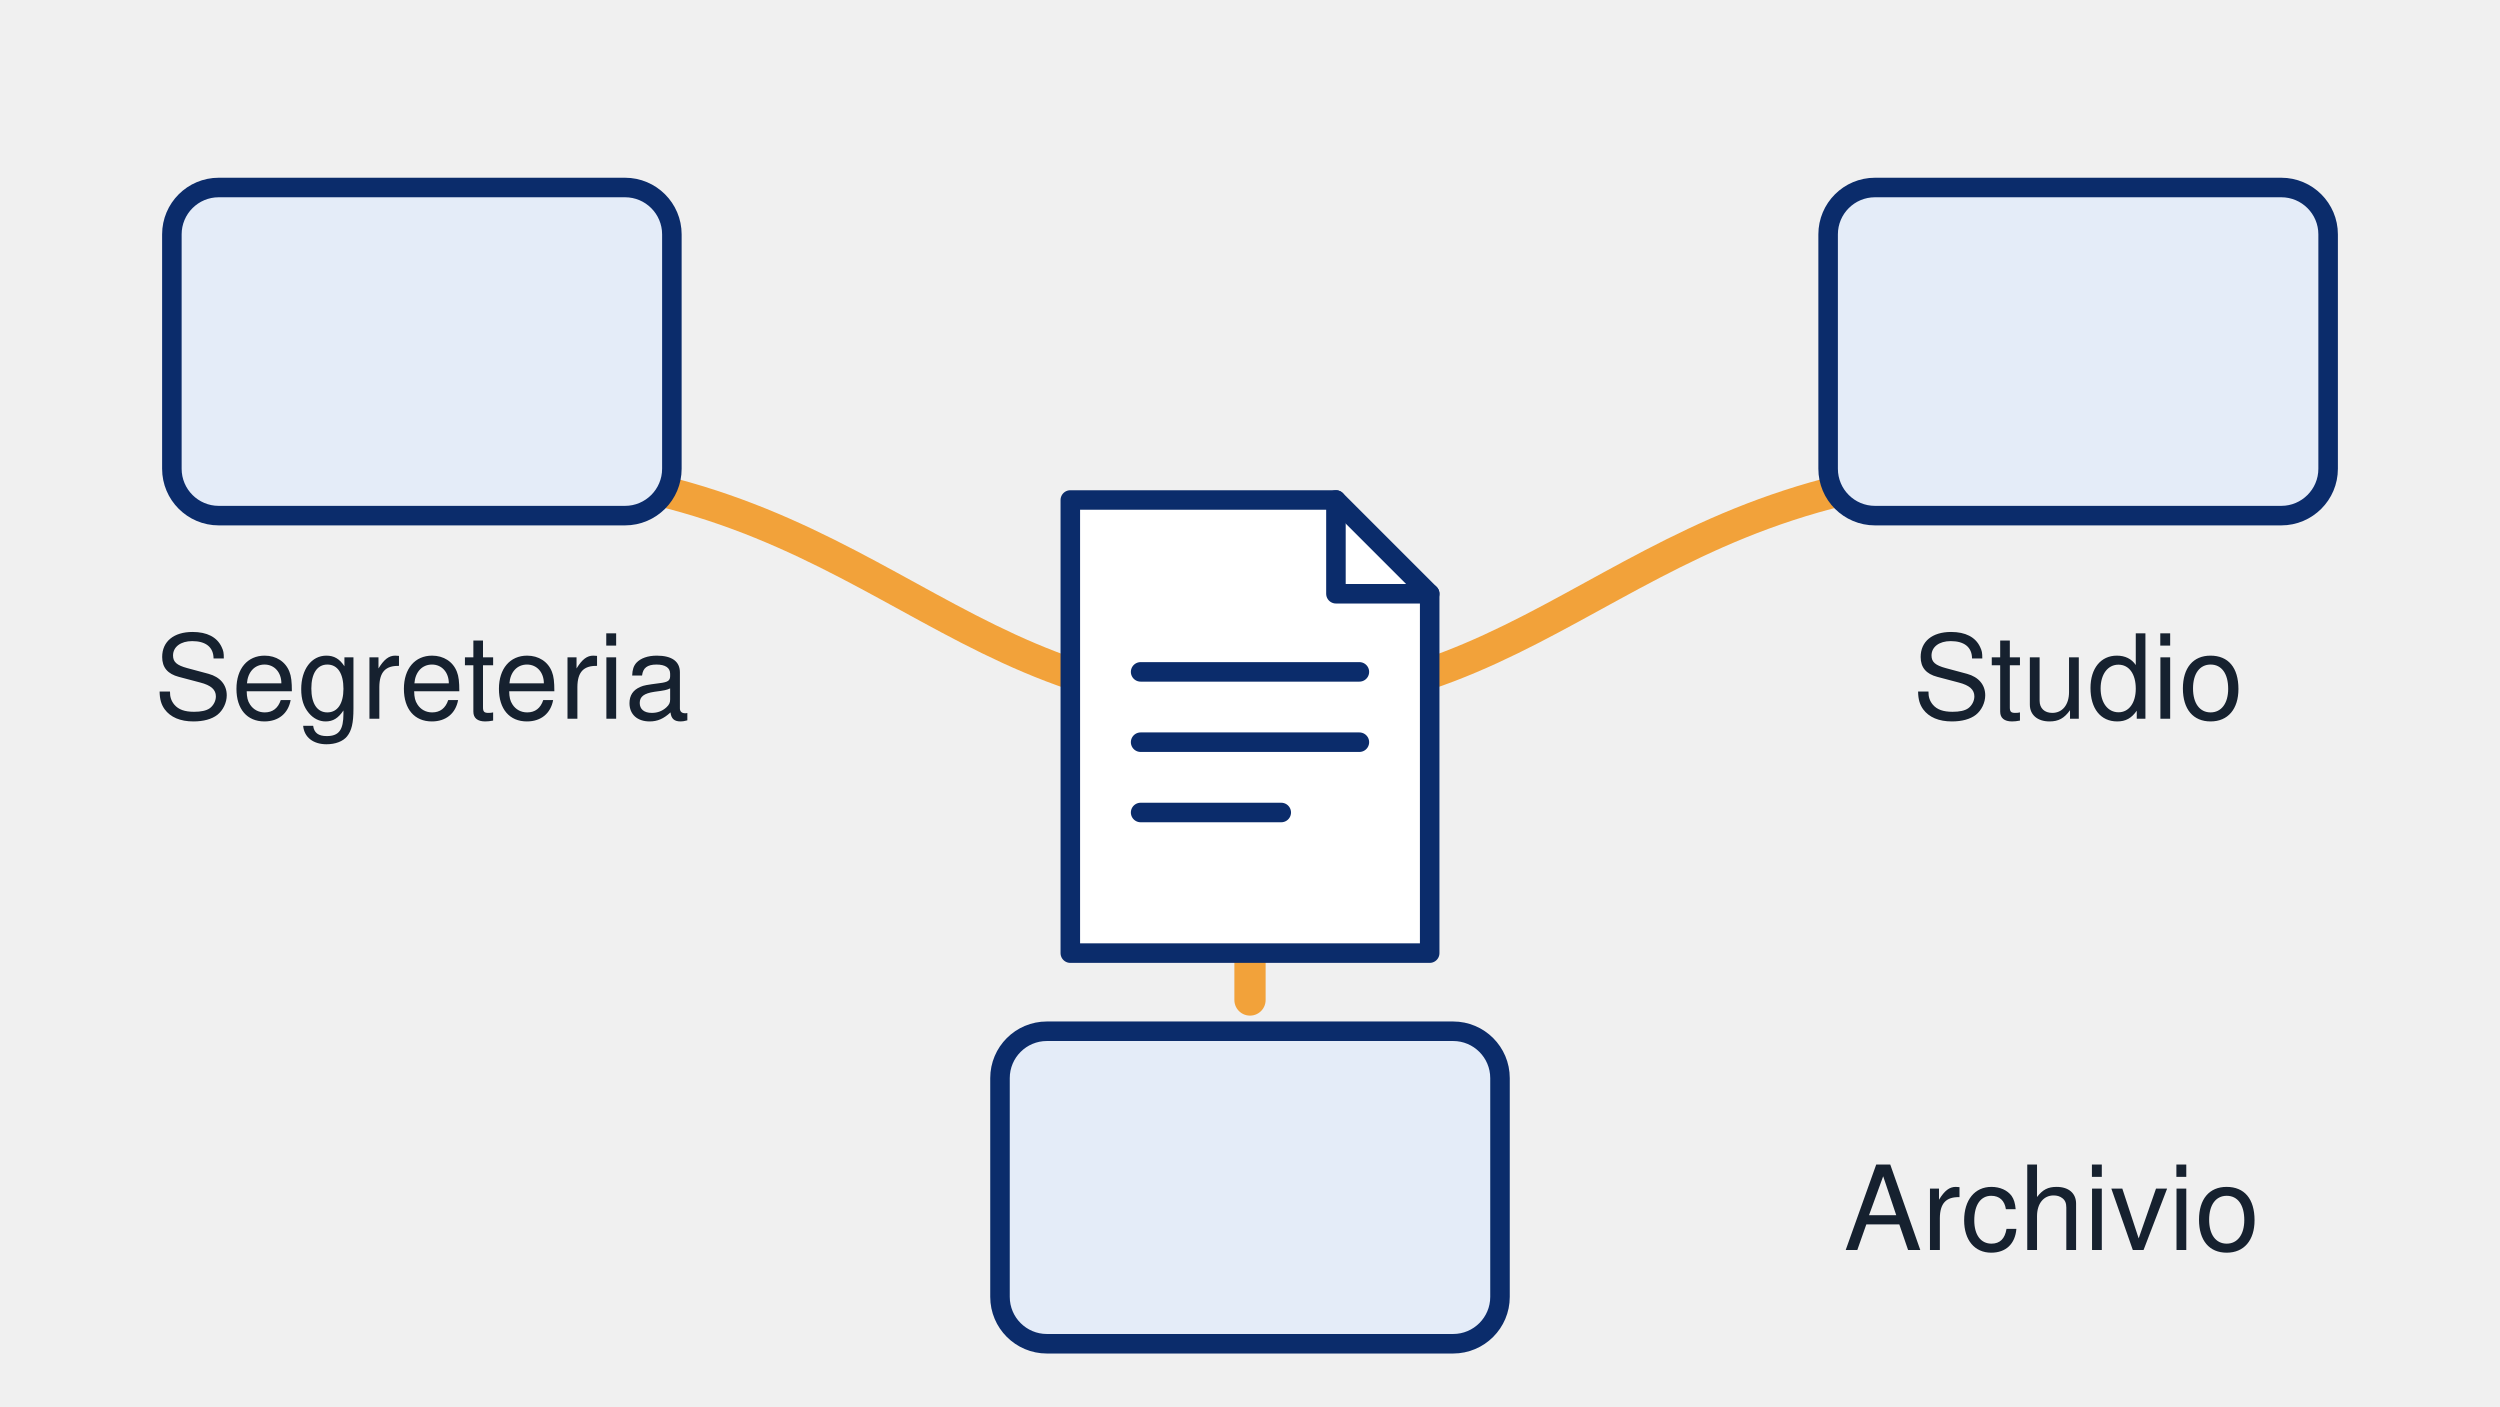
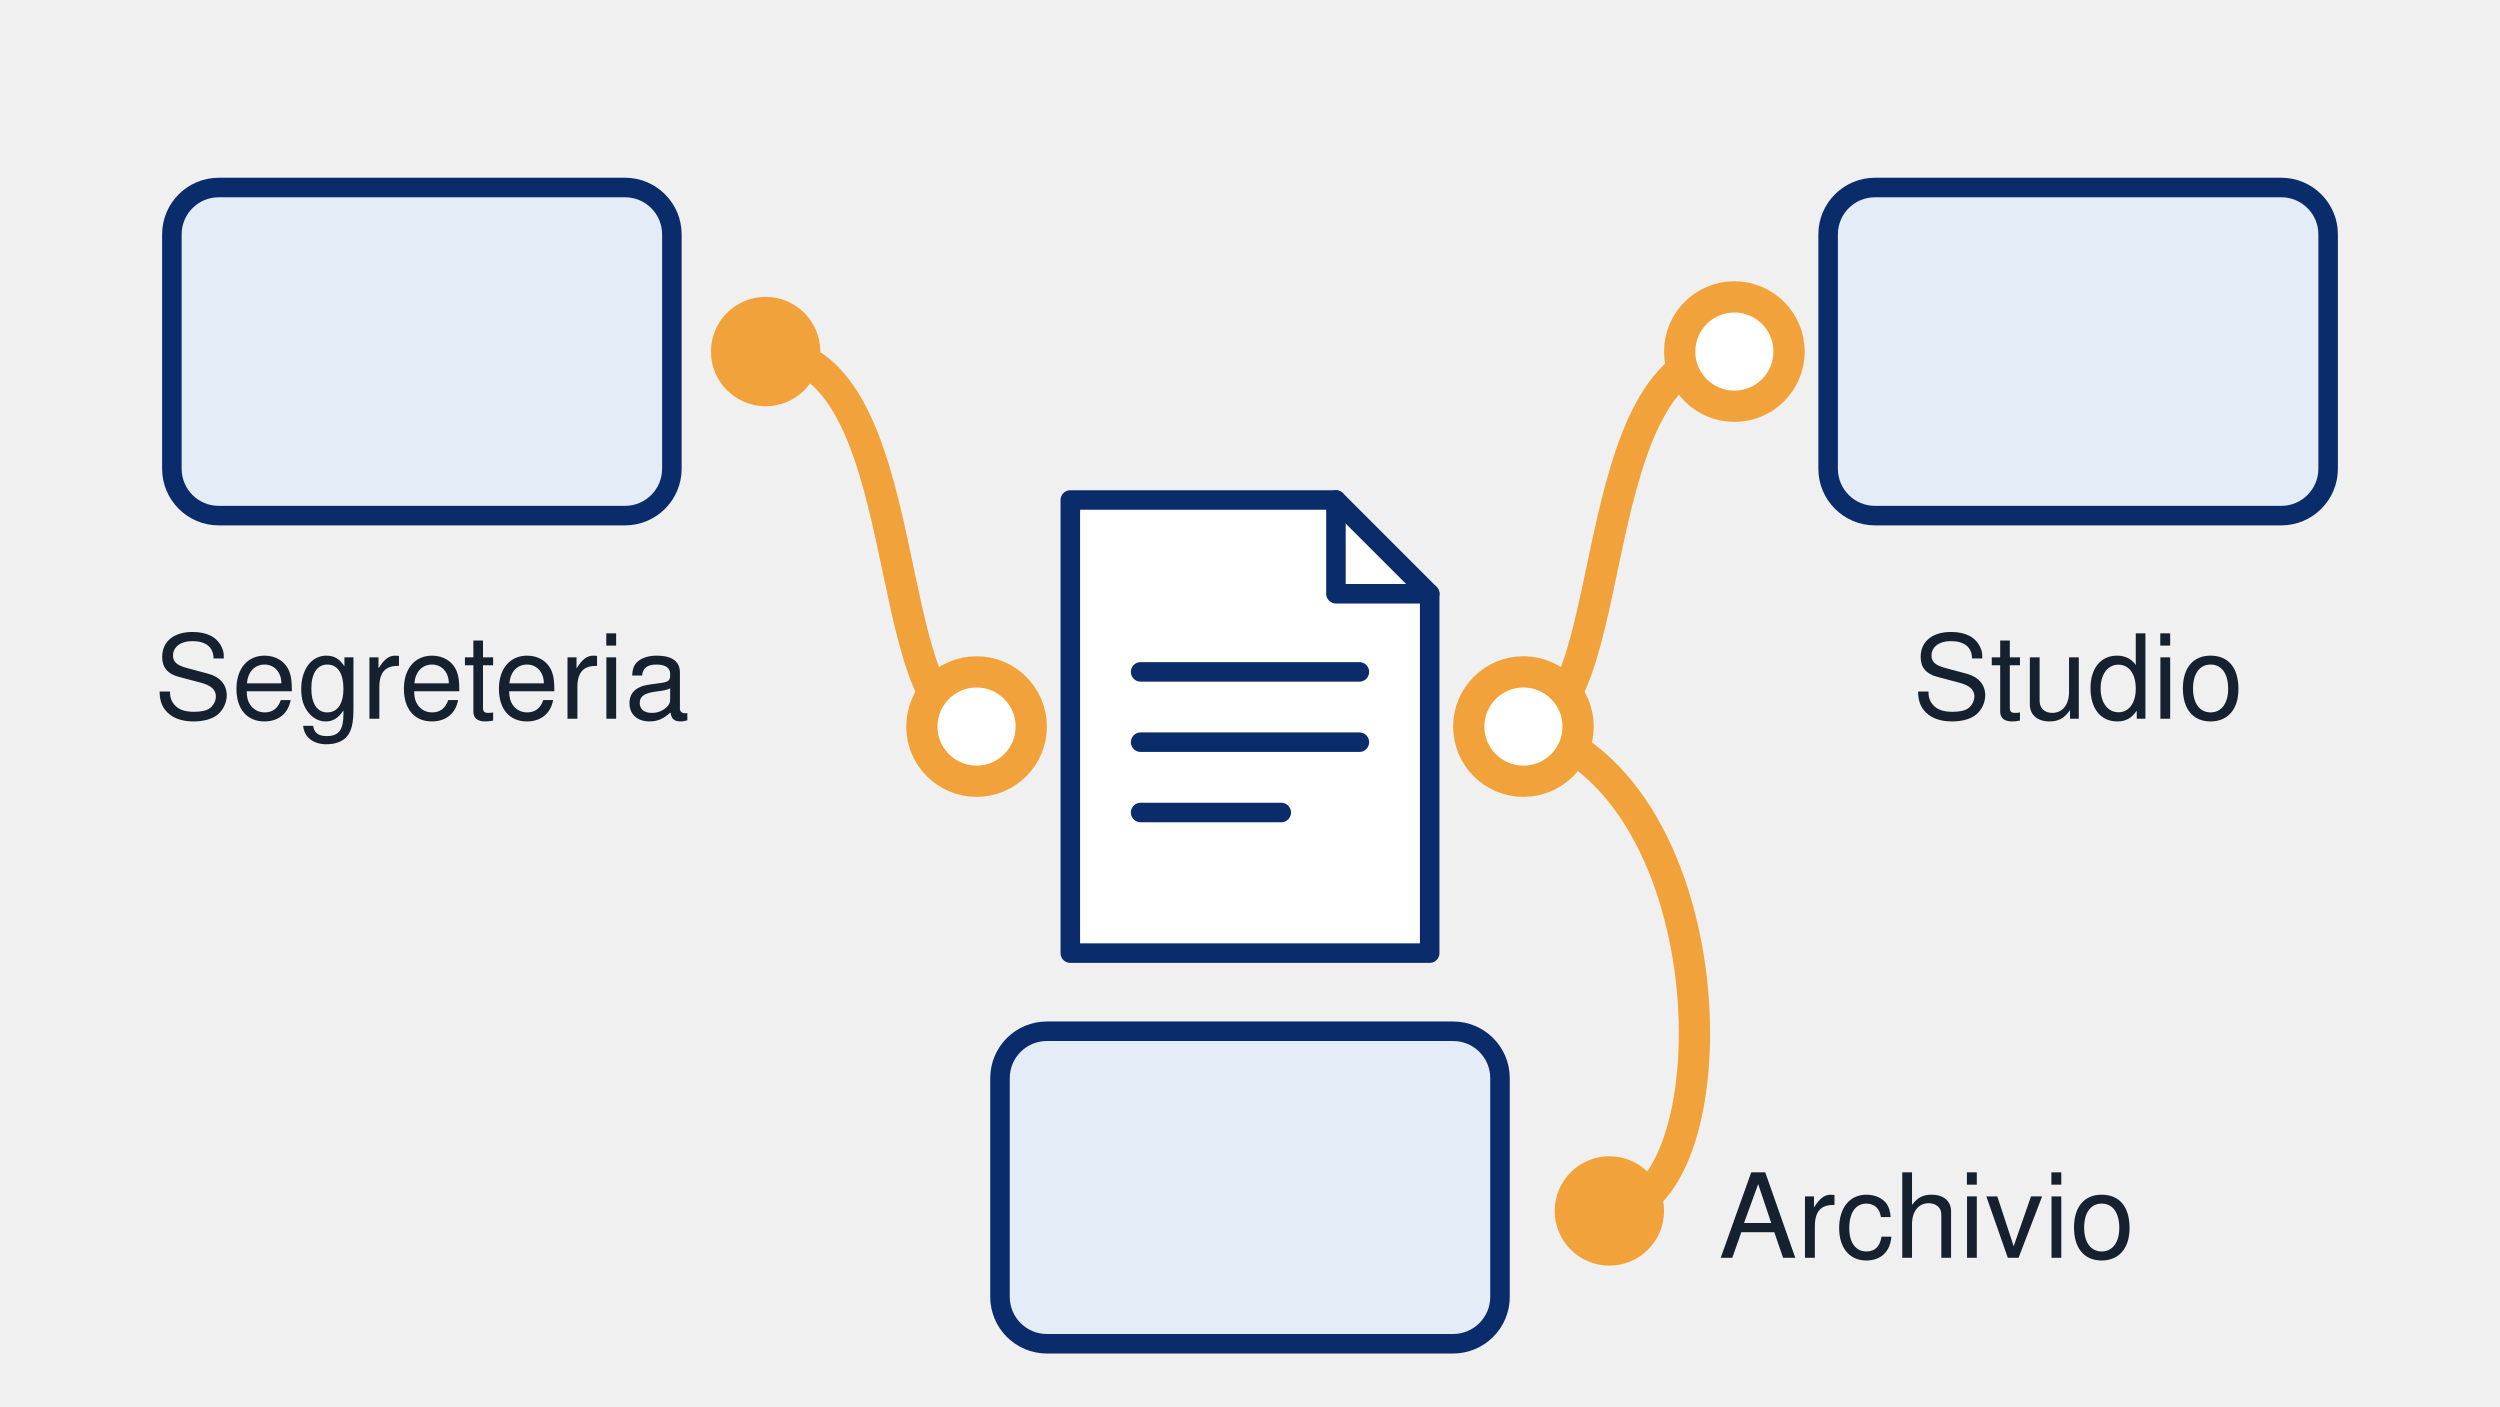
<svg xmlns="http://www.w3.org/2000/svg" viewBox="0 0 320 180" width="320" height="180" role="img" aria-labelledby="t">
  <g font-family="Segoe UI, Helvetica, Arial, sans-serif">
-     <path d="M60 60C110 60 120 90 160 90M260 60C210 60 200 90 160 90M160 90V128" fill="none" stroke="#F2A23A" stroke-width="4" stroke-linecap="round" />
+     <path d="M98 45C118 45 112 93 125 93M222 45C202 45 208 93 195 93M195 93C222 100 222 155 206 155" fill="none" stroke="#F2A23A" stroke-width="4" stroke-linecap="round" />
    <g transform="translate(137 64)">
      <path d="M0 0h34l12 12v46H0Z" fill="#FFFFFF" stroke="#0B2C6B" stroke-width="2.5" stroke-linejoin="round" />
      <path d="M34 0v12h12M9 22h28M9 31h28M9 40h18" fill="none" stroke="#0B2C6B" stroke-width="2.5" stroke-linecap="round" stroke-linejoin="round" />
    </g>
    <g fill="#E4ECF8" stroke="#0B2C6B" stroke-width="2.5">
      <rect x="22" y="24" width="64" height="42" rx="6" />
      <rect x="234" y="24" width="64" height="42" rx="6" />
      <rect x="128" y="132" width="64" height="40" rx="6" />
    </g>
    <text x="54" y="92" text-anchor="middle" font-size="15" fill="#16212F">Segreteria</text>
    <text x="266" y="92" text-anchor="middle" font-size="15" fill="#16212F">Studio</text>
-     <text x="236" y="160" font-size="15" fill="#16212F">Archivio</text>
+     <text x="220" y="161" font-size="15" fill="#16212F">Archivio</text>
+     <g fill="#F2A23A">
+       <circle cx="98" cy="45" r="7" />
+       <circle cx="206" cy="155" r="7" />
+     </g>
+     <g fill="#FFFFFF" stroke="#F2A23A" stroke-width="4">
+       <circle cx="222" cy="45" r="7" />
+       <circle cx="125" cy="93" r="7" />
+       <circle cx="195" cy="93" r="7" />
+     </g>
  </g>
</svg>
